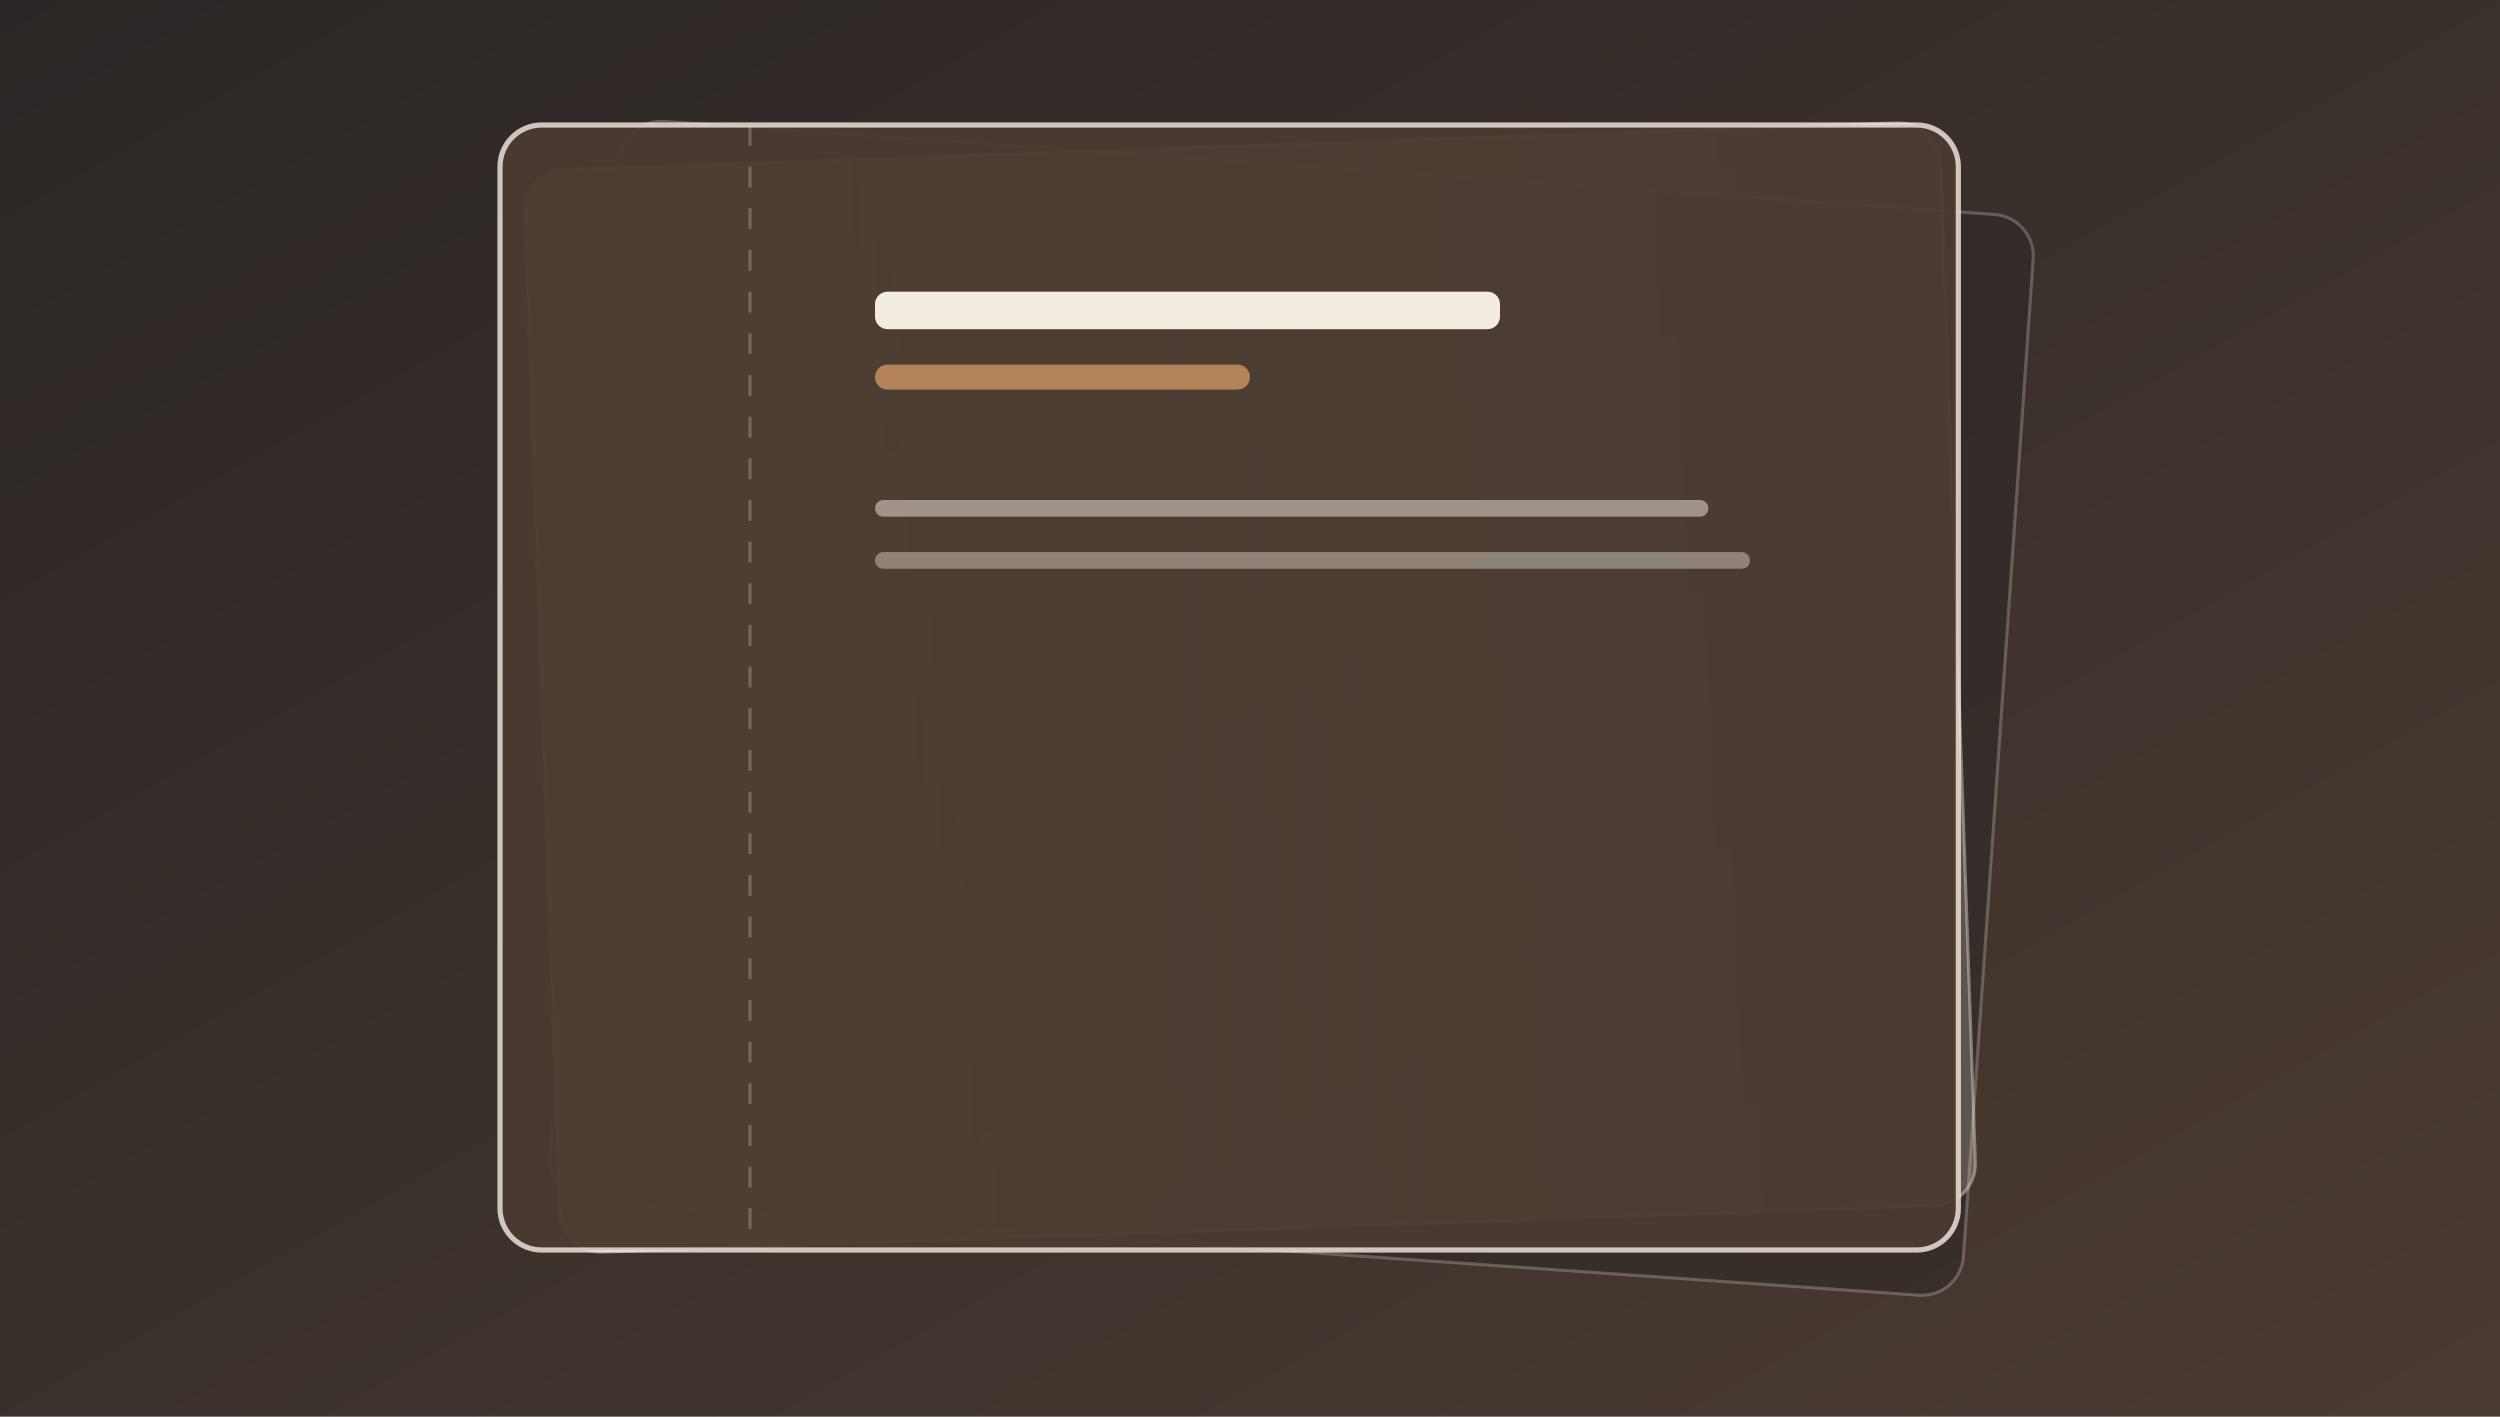
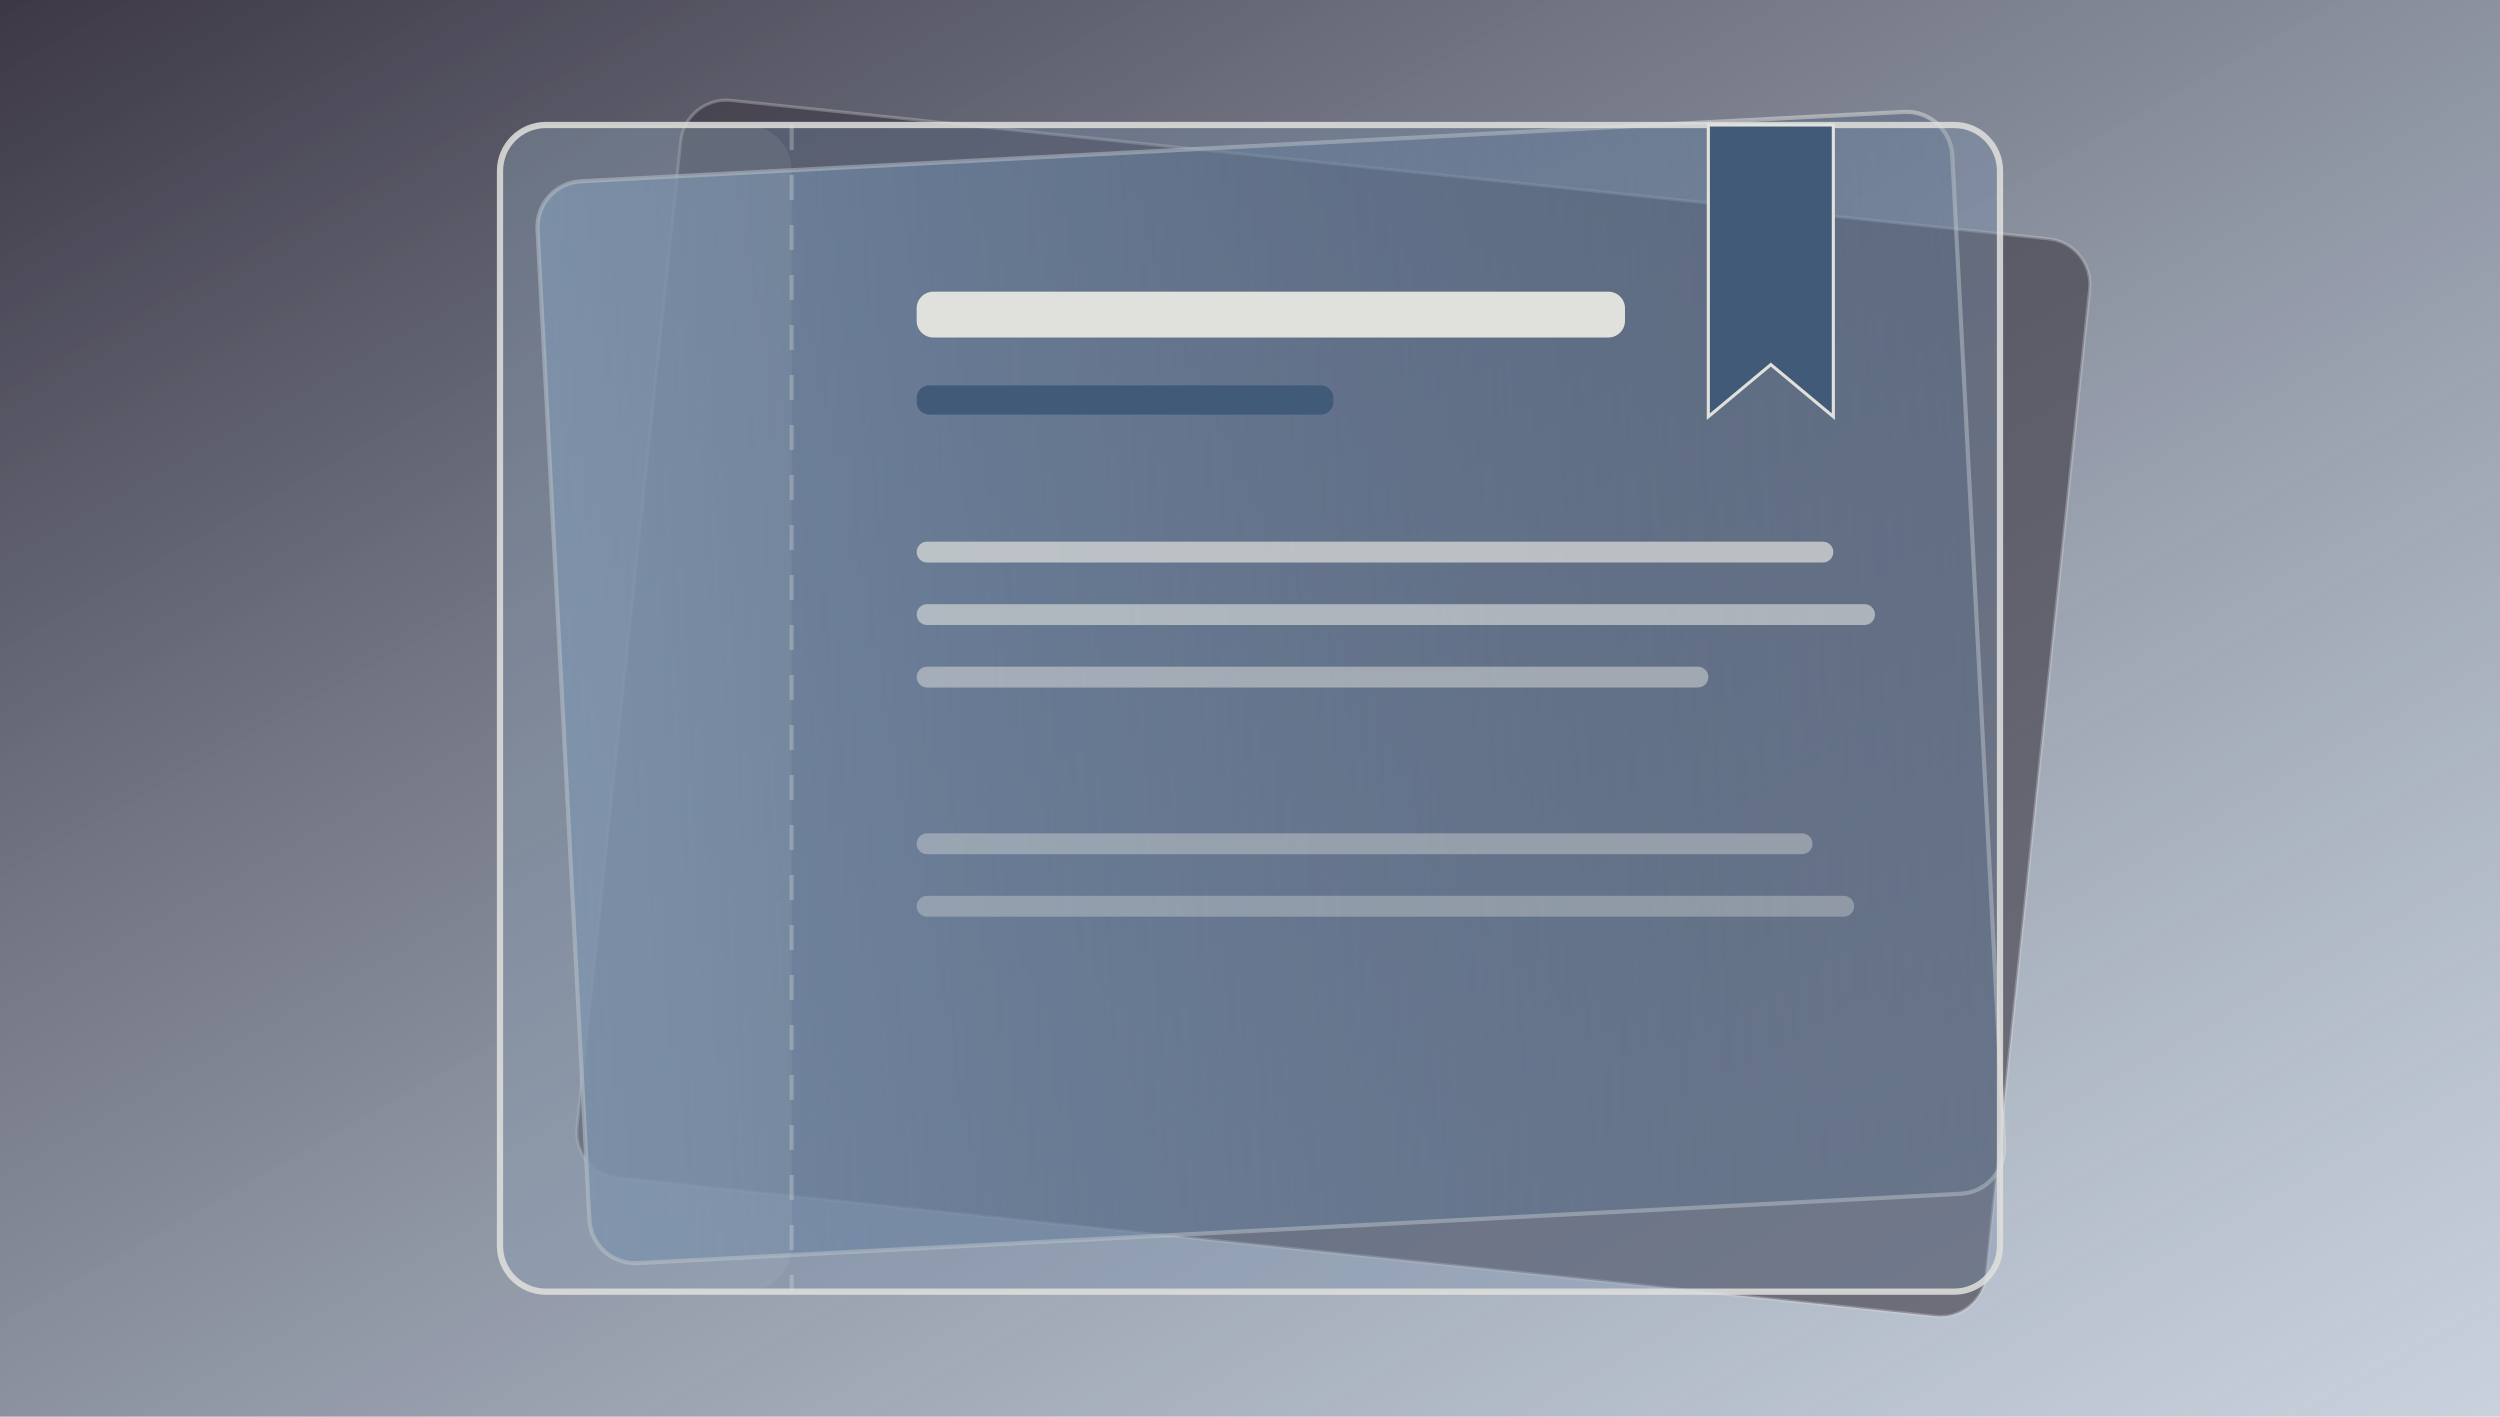
<svg xmlns="http://www.w3.org/2000/svg" viewBox="0 0 1200 680" preserveAspectRatio="xMidYMid slice" width="100%" height="100%">
  <defs>
-     <linearGradient id="gbg" x1="0%" y1="0%" x2="100%" y2="100%">
-       <stop offset="0%" stop-color="#2b2625" />
-       <stop offset="100%" stop-color="#4a3b32" />
+     <linearGradient id="g_publication_4" x1="0%" y1="0%" x2="100%" y2="100%">
+       <stop offset="0%" stop-color="#3c3744" />
+       <stop offset="100%" stop-color="#778da9" stop-opacity="0.4" />
    </linearGradient>
-     <linearGradient id="gm" x1="0%" y1="0%" x2="100%" y2="0%">
-       <stop offset="0%" stop-color="#b5835a" stop-opacity="0.75" />
-       <stop offset="100%" stop-color="#f4ebe1" stop-opacity="0.2" />
-     </linearGradient>
-     <linearGradient id="gs" x1="0%" y1="100%" x2="100%" y2="0%">
-       <stop offset="0%" stop-color="#f4ebe1" stop-opacity="0.35" />
-       <stop offset="100%" stop-color="#b5835a" stop-opacity="0.05" />
+     <linearGradient id="glow_publication_4" x1="0%" y1="0%" x2="100%" y2="0%">
+       <stop offset="0%" stop-color="#778da9" stop-opacity="0.85" />
+       <stop offset="100%" stop-color="#415a77" stop-opacity="0.25" />
    </linearGradient>
  </defs>
-   <rect width="1200" height="680" fill="url(#gbg)" />
-   <rect x="280" y="80" width="680" height="520" rx="20" transform="rotate(4 620 340)" fill="#2b2625" fill-opacity="0.5" stroke="#f4ebe1" stroke-width="1.5" stroke-opacity="0.25" />
-   <rect x="260" y="70" width="680" height="520" rx="20" transform="rotate(-2 600 330)" fill="url(#gm)" stroke="#f4ebe1" stroke-width="1.5" stroke-opacity="0.4" />
-   <rect x="240" y="60" width="700" height="540" rx="20" fill="#4a3b32" fill-opacity="0.95" stroke="#f4ebe1" stroke-width="2.5" stroke-opacity="0.8" />
-   <line x1="360" y1="60" x2="360" y2="600" stroke="#f4ebe1" stroke-width="1.5" stroke-opacity="0.25" stroke-dasharray="10 10" />
-   <rect x="420" y="140" width="300" height="18" rx="6" fill="#f4ebe1" />
-   <rect x="420" y="175" width="180" height="12" rx="6" fill="#b5835a" />
-   <rect x="420" y="240" width="400" height="8" rx="4" fill="#f4ebe1" fill-opacity="0.5" />
-   <rect x="420" y="265" width="420" height="8" rx="4" fill="#f4ebe1" fill-opacity="0.4" />
+   <rect width="1200" height="680" fill="url(#g_publication_4)" />
+   <rect x="300" y="80" width="680" height="520" rx="22" transform="rotate(6 640 340)" fill="#3c3744" fill-opacity="0.6" stroke="#e0e1dd" stroke-width="1.5" stroke-opacity="0.3" />
+   <rect x="270" y="70" width="680" height="520" rx="22" transform="rotate(-3 610 330)" fill="url(#glow_publication_4)" stroke="#e0e1dd" stroke-width="2" stroke-opacity="0.5" />
+   <rect x="240" y="60" width="720" height="560" rx="22" fill="#778da9" fill-opacity="0.35" stroke="#e0e1dd" stroke-width="3" stroke-opacity="0.85" />
+   <line x1="380" y1="60" x2="380" y2="620" stroke="#e0e1dd" stroke-width="2" stroke-opacity="0.3" stroke-dasharray="12 12" />
+   <rect x="240" y="60" width="140" height="560" rx="22" fill="#e0e1dd" fill-opacity="0.08" />
+   <rect x="440" y="140" width="340" height="22" rx="8" fill="#e0e1dd" />
+   <rect x="440" y="185" width="200" height="14" rx="6" fill="#415a77" />
+   <rect x="440" y="260" width="440" height="10" rx="5" fill="#e0e1dd" fill-opacity="0.7" />
+   <rect x="440" y="290" width="460" height="10" rx="5" fill="#e0e1dd" fill-opacity="0.6" />
+   <rect x="440" y="320" width="380" height="10" rx="5" fill="#e0e1dd" fill-opacity="0.5" />
+   <rect x="440" y="400" width="430" height="10" rx="5" fill="#e0e1dd" fill-opacity="0.4" />
+   <rect x="440" y="430" width="450" height="10" rx="5" fill="#e0e1dd" fill-opacity="0.35" />
+   <path d="M 820 60 L 880 60 L 880 200 L 850 175 L 820 200 Z" fill="#415a77" stroke="#e0e1dd" stroke-width="1.5" />
</svg>
